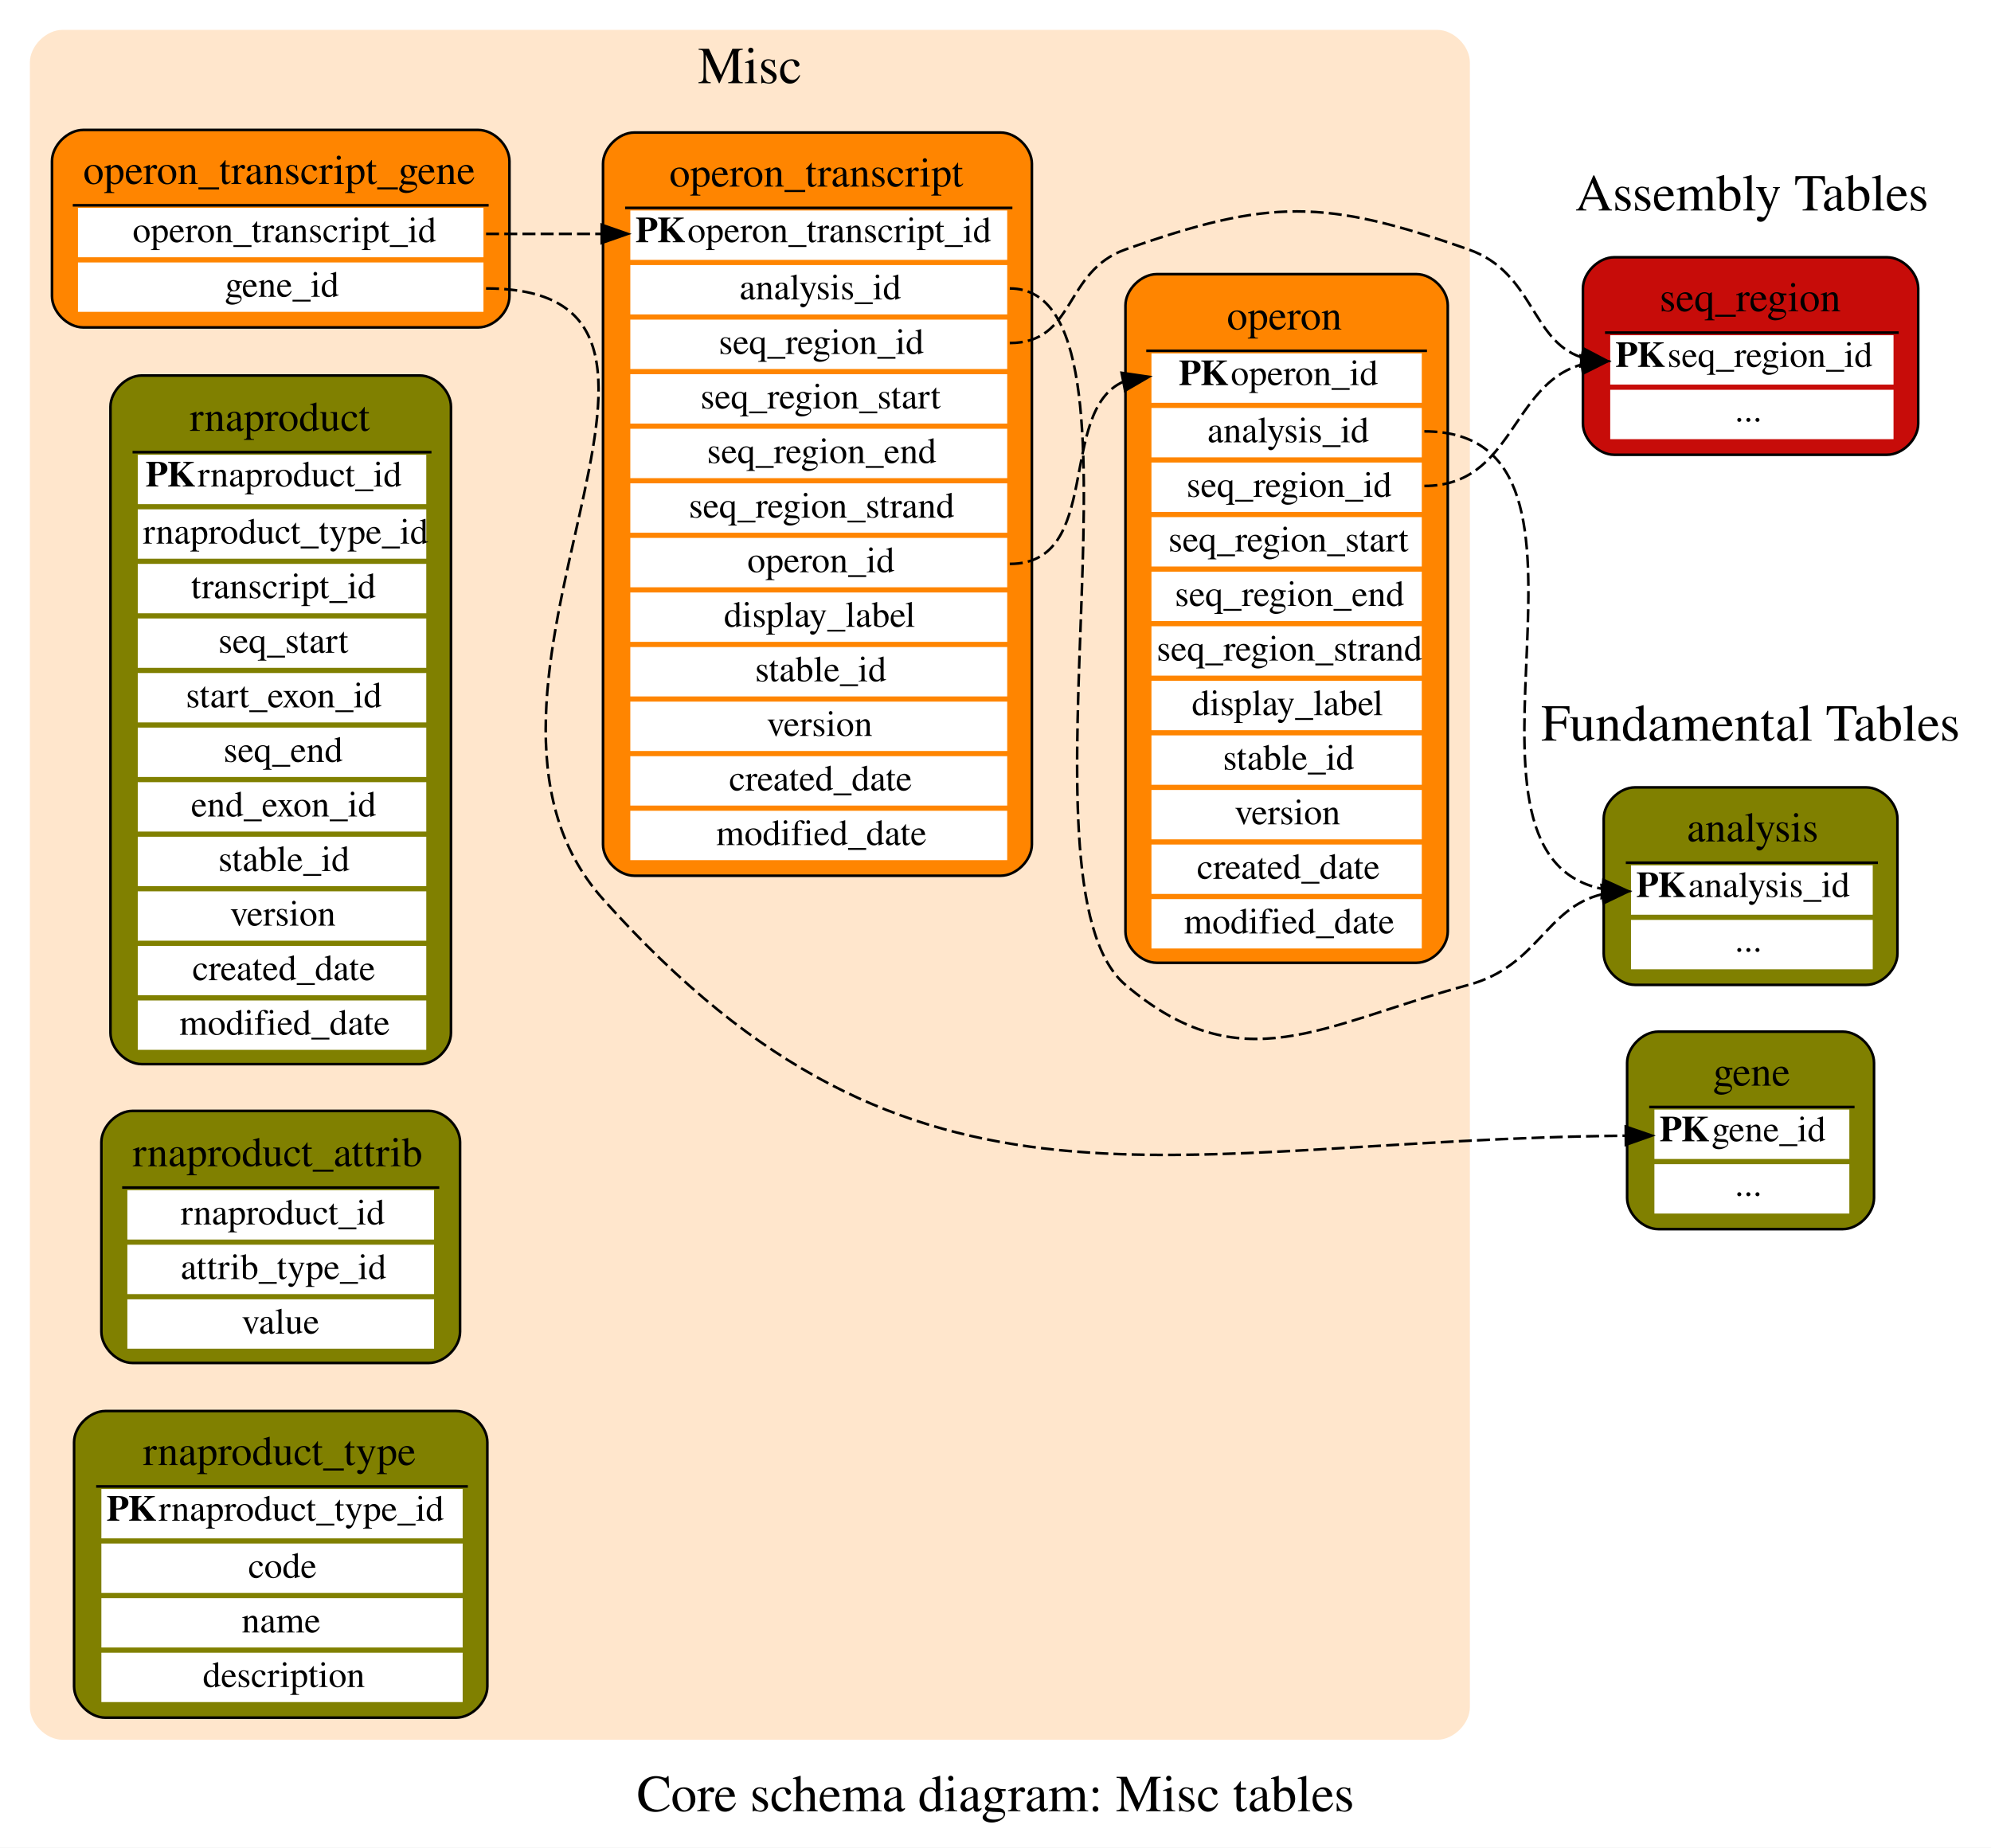
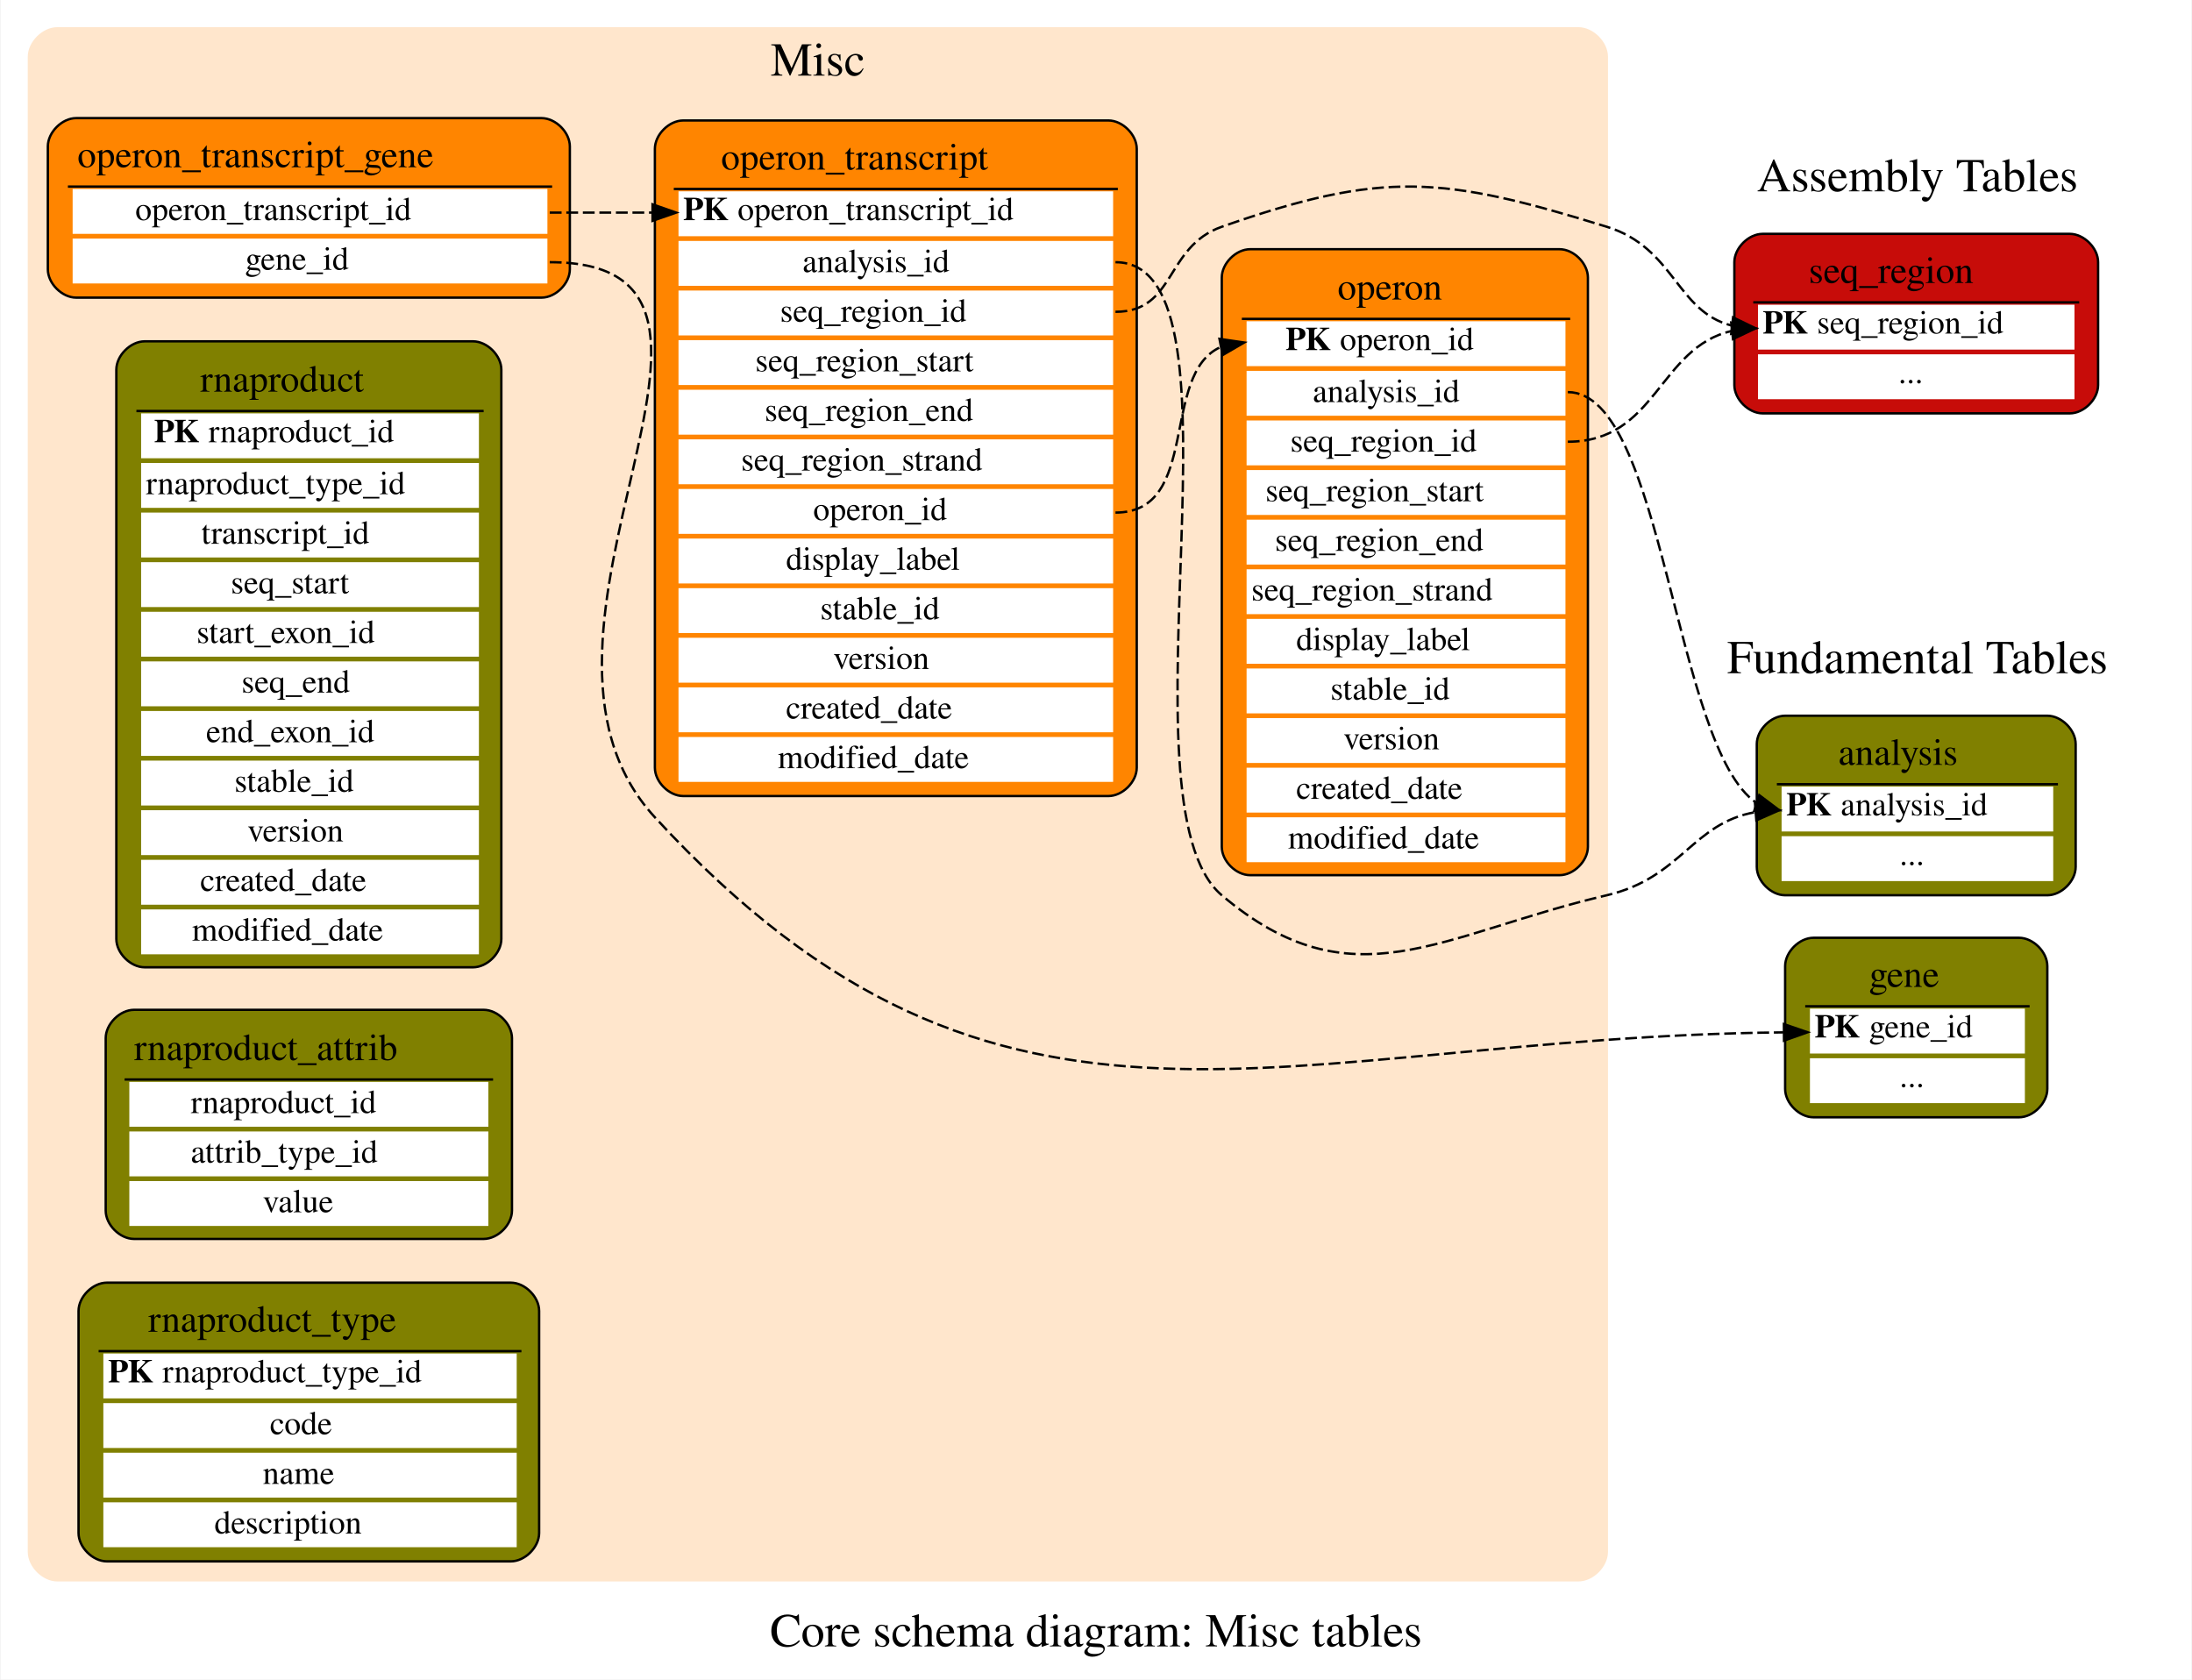
- <svg xmlns="http://www.w3.org/2000/svg" width="766pt" height="711pt" viewBox="0.00 0.00 766.00 711.00">
+ <svg xmlns="http://www.w3.org/2000/svg" width="928pt" height="711pt" viewBox="0.00 0.00 927.50 711.00">
  <g id="graph0" class="graph" transform="scale(1 1) rotate(0) translate(4 707)">
-     <polygon fill="white" stroke="transparent" points="-4,4 -4,-707 762,-707 762,4 -4,4" />
-     <text text-anchor="middle" x="379" y="-10" font-family="Times,serif" font-size="20.00">Core schema diagram: Misc tables</text>
+     <polygon fill="white" stroke="transparent" points="-4,4 -4,-707 923.5,-707 923.5,4 -4,4" />
+     <text text-anchor="middle" x="459.75" y="-10" font-family="Times,serif" font-size="20.00">Core schema diagram: Misc tables</text>
    <g id="clust1" class="cluster">
-       <polygon fill="white" stroke="white" points="594,-524 594,-646 746,-646 746,-524 594,-524" />
-       <text text-anchor="middle" x="670" y="-626" font-family="Times,serif" font-size="20.00">Assembly Tables</text>
+       <polygon fill="white" stroke="white" points="715,-524 715,-646 900,-646 900,-524 715,-524" />
+       <text text-anchor="middle" x="807.5" y="-626" font-family="Times,serif" font-size="20.00">Assembly Tables</text>
    </g>
    <g id="clust3" class="cluster">
-       <path fill="#ffe6cc" stroke="#ffe6cc" d="M20,-38C20,-38 549,-38 549,-38 555,-38 561,-44 561,-50 561,-50 561,-683 561,-683 561,-689 555,-695 549,-695 549,-695 20,-695 20,-695 14,-695 8,-689 8,-683 8,-683 8,-50 8,-50 8,-44 14,-38 20,-38" />
-       <text text-anchor="middle" x="284.5" y="-675" font-family="Times,serif" font-size="20.00">Misc</text>
+       <path fill="#ffe6cc" stroke="#ffe6cc" d="M20,-38C20,-38 664,-38 664,-38 670,-38 676,-44 676,-50 676,-50 676,-683 676,-683 676,-689 670,-695 664,-695 664,-695 20,-695 20,-695 14,-695 8,-689 8,-683 8,-683 8,-50 8,-50 8,-44 14,-38 20,-38" />
+       <text text-anchor="middle" x="342" y="-675" font-family="Times,serif" font-size="20.00">Misc</text>
    </g>
    <g id="clust2" class="cluster">
-       <polygon fill="white" stroke="white" points="581,-226 581,-442 758,-442 758,-226 581,-226" />
-       <text text-anchor="middle" x="669.5" y="-422" font-family="Times,serif" font-size="20.00">Fundamental Tables</text>
+       <polygon fill="white" stroke="white" points="695.5,-226 695.5,-442 919.5,-442 919.5,-226 695.5,-226" />
+       <text text-anchor="middle" x="807.5" y="-422" font-family="Times,serif" font-size="20.00">Fundamental Tables</text>
    </g>
    <g id="node1" class="node">
-       <path fill="#ff8500" stroke="black" d="M541,-601.5C541,-601.5 441,-601.5 441,-601.5 435,-601.5 429,-595.5 429,-589.5 429,-589.5 429,-348.5 429,-348.5 429,-342.5 435,-336.5 441,-336.5 441,-336.5 541,-336.5 541,-336.5 547,-336.5 553,-342.5 553,-348.5 553,-348.5 553,-589.5 553,-589.5 553,-595.5 547,-601.5 541,-601.5" />
-       <text text-anchor="start" x="468" y="-580.2" font-family="Times,serif" font-size="16.00">operon</text>
-       <polygon fill="white" stroke="transparent" points="439,-552 439,-571 543,-571 543,-552 439,-552" />
-       <text text-anchor="start" x="449.5" y="-558.8" font-family="Times,serif" font-weight="bold" font-size="14.00">PK</text>
-       <text text-anchor="start" x="469.5" y="-558.8" font-family="Times,serif" font-size="14.00">  operon_id</text>
-       <polygon fill="white" stroke="transparent" points="439,-531 439,-550 543,-550 543,-531 439,-531" />
-       <text text-anchor="start" x="460.5" y="-536.8" font-family="Times,serif" font-size="14.00">analysis_id</text>
-       <polygon fill="white" stroke="transparent" points="439,-510 439,-529 543,-529 543,-510 439,-510" />
-       <text text-anchor="start" x="452.5" y="-515.8" font-family="Times,serif" font-size="14.00">seq_region_id</text>
-       <polygon fill="white" stroke="transparent" points="439,-489 439,-508 543,-508 543,-489 439,-489" />
-       <text text-anchor="start" x="445.5" y="-494.8" font-family="Times,serif" font-size="14.00">seq_region_start</text>
-       <polygon fill="white" stroke="transparent" points="439,-468 439,-487 543,-487 543,-468 439,-468" />
-       <text text-anchor="start" x="448" y="-473.8" font-family="Times,serif" font-size="14.00">seq_region_end</text>
-       <polygon fill="white" stroke="transparent" points="439,-447 439,-466 543,-466 543,-447 439,-447" />
-       <text text-anchor="start" x="441" y="-452.8" font-family="Times,serif" font-size="14.00">seq_region_strand</text>
-       <polygon fill="white" stroke="transparent" points="439,-426 439,-445 543,-445 543,-426 439,-426" />
-       <text text-anchor="start" x="454.5" y="-431.8" font-family="Times,serif" font-size="14.00">display_label</text>
-       <polygon fill="white" stroke="transparent" points="439,-405 439,-424 543,-424 543,-405 439,-405" />
-       <text text-anchor="start" x="466.5" y="-410.8" font-family="Times,serif" font-size="14.00">stable_id</text>
-       <polygon fill="white" stroke="transparent" points="439,-384 439,-403 543,-403 543,-384 439,-384" />
-       <text text-anchor="start" x="471" y="-389.8" font-family="Times,serif" font-size="14.00">version</text>
-       <polygon fill="white" stroke="transparent" points="439,-363 439,-382 543,-382 543,-363 439,-363" />
-       <text text-anchor="start" x="456.5" y="-368.8" font-family="Times,serif" font-size="14.00">created_date</text>
-       <polygon fill="white" stroke="transparent" points="439,-342 439,-361 543,-361 543,-342 439,-342" />
-       <text text-anchor="start" x="451.5" y="-347.8" font-family="Times,serif" font-size="14.00">modified_date</text>
-       <polygon fill="black" stroke="black" points="437,-572 437,-572 545,-572 545,-572 437,-572" />
+       <path fill="#ff8500" stroke="black" d="M656,-601.5C656,-601.5 525,-601.5 525,-601.5 519,-601.5 513,-595.5 513,-589.5 513,-589.5 513,-348.5 513,-348.5 513,-342.5 519,-336.5 525,-336.5 525,-336.5 656,-336.5 656,-336.5 662,-336.5 668,-342.5 668,-348.5 668,-348.5 668,-589.5 668,-589.5 668,-595.5 662,-601.5 656,-601.5" />
+       <text text-anchor="start" x="562" y="-580.2" font-family="Times,serif" font-size="16.00">operon</text>
+       <polygon fill="white" stroke="transparent" points="523.5,-552 523.5,-571 658.5,-571 658.5,-552 523.5,-552" />
+       <text text-anchor="start" x="540" y="-558.8" font-family="Times,serif" font-weight="bold" font-size="14.00">PK</text>
+       <text text-anchor="start" x="563" y="-558.8" font-family="Times,serif" font-size="14.00">  operon_id</text>
+       <polygon fill="white" stroke="transparent" points="523.5,-531 523.5,-550 658.5,-550 658.5,-531 523.5,-531" />
+       <text text-anchor="start" x="551.5" y="-536.8" font-family="Times,serif" font-size="14.00">analysis_id</text>
+       <polygon fill="white" stroke="transparent" points="523.5,-510 523.5,-529 658.5,-529 658.5,-510 523.5,-510" />
+       <text text-anchor="start" x="542" y="-515.8" font-family="Times,serif" font-size="14.00">seq_region_id</text>
+       <polygon fill="white" stroke="transparent" points="523.5,-489 523.5,-508 658.5,-508 658.5,-489 523.5,-489" />
+       <text text-anchor="start" x="531.5" y="-494.8" font-family="Times,serif" font-size="14.00">seq_region_start</text>
+       <polygon fill="white" stroke="transparent" points="523.5,-468 523.5,-487 658.5,-487 658.5,-468 523.5,-468" />
+       <text text-anchor="start" x="535.5" y="-473.8" font-family="Times,serif" font-size="14.00">seq_region_end</text>
+       <polygon fill="white" stroke="transparent" points="523.5,-447 523.5,-466 658.5,-466 658.5,-447 523.5,-447" />
+       <text text-anchor="start" x="525.5" y="-452.8" font-family="Times,serif" font-size="14.00">seq_region_strand</text>
+       <polygon fill="white" stroke="transparent" points="523.5,-426 523.5,-445 658.5,-445 658.5,-426 523.5,-426" />
+       <text text-anchor="start" x="544.5" y="-431.8" font-family="Times,serif" font-size="14.00">display_label</text>
+       <polygon fill="white" stroke="transparent" points="523.5,-405 523.5,-424 658.5,-424 658.5,-405 523.5,-405" />
+       <text text-anchor="start" x="559" y="-410.8" font-family="Times,serif" font-size="14.00">stable_id</text>
+       <polygon fill="white" stroke="transparent" points="523.5,-384 523.5,-403 658.5,-403 658.5,-384 523.5,-384" />
+       <text text-anchor="start" x="564.5" y="-389.8" font-family="Times,serif" font-size="14.00">version</text>
+       <polygon fill="white" stroke="transparent" points="523.5,-363 523.5,-382 658.5,-382 658.5,-363 523.5,-363" />
+       <text text-anchor="start" x="544.5" y="-368.8" font-family="Times,serif" font-size="14.00">created_date</text>
+       <polygon fill="white" stroke="transparent" points="523.5,-342 523.5,-361 658.5,-361 658.5,-342 523.5,-342" />
+       <text text-anchor="start" x="541" y="-347.8" font-family="Times,serif" font-size="14.00">modified_date</text>
+       <polygon fill="black" stroke="black" points="521.5,-572 521.5,-572 660.5,-572 660.5,-572 521.5,-572" />
    </g>
    <g id="node7" class="node">
-       <path fill="#808000" stroke="black" d="M714,-404C714,-404 625,-404 625,-404 619,-404 613,-398 613,-392 613,-392 613,-340 613,-340 613,-334 619,-328 625,-328 625,-328 714,-328 714,-328 720,-328 726,-334 726,-340 726,-340 726,-392 726,-392 726,-398 720,-404 714,-404" />
-       <text text-anchor="start" x="645" y="-383.2" font-family="Times,serif" font-size="16.00">analysis</text>
-       <polygon fill="white" stroke="transparent" points="623.5,-355 623.5,-374 716.5,-374 716.5,-355 623.5,-355" />
-       <text text-anchor="start" x="625.5" y="-361.8" font-family="Times,serif" font-weight="bold" font-size="14.00">PK</text>
-       <text text-anchor="start" x="645.5" y="-361.8" font-family="Times,serif" font-size="14.00">  analysis_id</text>
-       <polygon fill="white" stroke="transparent" points="623.5,-334 623.5,-353 716.5,-353 716.5,-334 623.5,-334" />
-       <text text-anchor="start" x="664" y="-340.8" font-family="Times,serif" font-style="italic" font-size="14.00">...</text>
-       <polygon fill="black" stroke="black" points="621.5,-375 621.5,-375 718.5,-375 718.5,-375 621.5,-375" />
+       <path fill="#808000" stroke="black" d="M862.5,-404C862.5,-404 751.5,-404 751.5,-404 745.5,-404 739.5,-398 739.5,-392 739.5,-392 739.5,-340 739.5,-340 739.5,-334 745.5,-328 751.5,-328 751.5,-328 862.5,-328 862.5,-328 868.5,-328 874.5,-334 874.5,-340 874.5,-340 874.5,-392 874.5,-392 874.5,-398 868.5,-404 862.5,-404" />
+       <text text-anchor="start" x="774" y="-383.2" font-family="Times,serif" font-size="16.00">analysis</text>
+       <polygon fill="white" stroke="transparent" points="750,-355 750,-374 865,-374 865,-355 750,-355" />
+       <text text-anchor="start" x="752" y="-361.8" font-family="Times,serif" font-weight="bold" font-size="14.00">PK</text>
+       <text text-anchor="start" x="775" y="-361.8" font-family="Times,serif" font-size="14.00">  analysis_id</text>
+       <polygon fill="white" stroke="transparent" points="750,-334 750,-353 865,-353 865,-334 750,-334" />
+       <text text-anchor="start" x="800.5" y="-340.8" font-family="Times,serif" font-style="italic" font-size="14.00">...</text>
+       <polygon fill="black" stroke="black" points="748,-375 748,-375 867,-375 867,-375 748,-375" />
    </g>
    <g id="edge1" class="edge">
-       <path fill="none" stroke="black" stroke-dasharray="5,2" d="M544,-541C626.36,-541 544.16,-378.88 612.37,-364.95" />
-       <polygon fill="black" stroke="black" points="612.87,-368.42 622.5,-364 612.22,-361.45 612.87,-368.42" />
+       <path fill="none" stroke="black" stroke-dasharray="5,2" d="M659.5,-541C700.13,-541 704.45,-390.58 739.41,-367.07" />
+       <polygon fill="black" stroke="black" points="740.54,-370.38 749,-364 738.41,-363.72 740.54,-370.38" />
    </g>
    <g id="node9" class="node">
-       <path fill="#c70c09" stroke="black" d="M722,-608C722,-608 617,-608 617,-608 611,-608 605,-602 605,-596 605,-596 605,-544 605,-544 605,-538 611,-532 617,-532 617,-532 722,-532 722,-532 728,-532 734,-538 734,-544 734,-544 734,-596 734,-596 734,-602 728,-608 722,-608" />
-       <text text-anchor="start" x="634.5" y="-587.2" font-family="Times,serif" font-size="16.00">seq_region</text>
-       <polygon fill="white" stroke="transparent" points="615.5,-559 615.5,-578 724.5,-578 724.5,-559 615.5,-559" />
-       <text text-anchor="start" x="617.5" y="-565.8" font-family="Times,serif" font-weight="bold" font-size="14.00">PK</text>
-       <text text-anchor="start" x="637.5" y="-565.8" font-family="Times,serif" font-size="14.00">  seq_region_id</text>
-       <polygon fill="white" stroke="transparent" points="615.5,-538 615.5,-557 724.5,-557 724.5,-538 615.5,-538" />
-       <text text-anchor="start" x="664" y="-544.8" font-family="Times,serif" font-style="italic" font-size="14.00">...</text>
-       <polygon fill="black" stroke="black" points="613.5,-579 613.5,-579 726.5,-579 726.5,-579 613.5,-579" />
+       <path fill="#c70c09" stroke="black" d="M872,-608C872,-608 742,-608 742,-608 736,-608 730,-602 730,-596 730,-596 730,-544 730,-544 730,-538 736,-532 742,-532 742,-532 872,-532 872,-532 878,-532 884,-538 884,-544 884,-544 884,-596 884,-596 884,-602 878,-608 872,-608" />
+       <text text-anchor="start" x="761.5" y="-587.2" font-family="Times,serif" font-size="16.00">seq_region</text>
+       <polygon fill="white" stroke="transparent" points="740,-559 740,-578 874,-578 874,-559 740,-559" />
+       <text text-anchor="start" x="742" y="-565.8" font-family="Times,serif" font-weight="bold" font-size="14.00">PK</text>
+       <text text-anchor="start" x="765" y="-565.8" font-family="Times,serif" font-size="14.00">  seq_region_id</text>
+       <polygon fill="white" stroke="transparent" points="740,-538 740,-557 874,-557 874,-538 740,-538" />
+       <text text-anchor="start" x="800" y="-544.8" font-family="Times,serif" font-style="italic" font-size="14.00">...</text>
+       <polygon fill="black" stroke="black" points="738,-579 738,-579 876,-579 876,-579 738,-579" />
    </g>
    <g id="edge2" class="edge">
-       <path fill="none" stroke="black" stroke-dasharray="5,2" d="M544,-520C578.2,-520 577.22,-559.08 604.55,-566.72" />
-       <polygon fill="black" stroke="black" points="604.13,-570.19 614.5,-568 605.03,-563.25 604.13,-570.19" />
+       <path fill="none" stroke="black" stroke-dasharray="5,2" d="M659.5,-520C697.07,-520 697.92,-559.76 728.88,-566.91" />
+       <polygon fill="black" stroke="black" points="728.68,-570.41 739,-568 729.43,-563.45 728.68,-570.41" />
    </g>
    <g id="node2" class="node">
-       <path fill="#ff8500" stroke="black" d="M381,-656C381,-656 240,-656 240,-656 234,-656 228,-650 228,-644 228,-644 228,-382 228,-382 228,-376 234,-370 240,-370 240,-370 381,-370 381,-370 387,-370 393,-376 393,-382 393,-382 393,-644 393,-644 393,-650 387,-656 381,-656" />
-       <text text-anchor="start" x="253.5" y="-635.2" font-family="Times,serif" font-size="16.00">operon_transcript</text>
-       <polygon fill="white" stroke="transparent" points="238.5,-607 238.5,-626 383.5,-626 383.5,-607 238.5,-607" />
-       <text text-anchor="start" x="240.5" y="-613.8" font-family="Times,serif" font-weight="bold" font-size="14.00">PK</text>
-       <text text-anchor="start" x="260.5" y="-613.8" font-family="Times,serif" font-size="14.00">  operon_transcript_id</text>
-       <polygon fill="white" stroke="transparent" points="238.5,-586 238.5,-605 383.5,-605 383.5,-586 238.5,-586" />
-       <text text-anchor="start" x="280.5" y="-591.8" font-family="Times,serif" font-size="14.00">analysis_id</text>
-       <polygon fill="white" stroke="transparent" points="238.5,-565 238.5,-584 383.5,-584 383.5,-565 238.5,-565" />
-       <text text-anchor="start" x="272.5" y="-570.8" font-family="Times,serif" font-size="14.00">seq_region_id</text>
-       <polygon fill="white" stroke="transparent" points="238.5,-544 238.5,-563 383.5,-563 383.5,-544 238.5,-544" />
-       <text text-anchor="start" x="265.5" y="-549.8" font-family="Times,serif" font-size="14.00">seq_region_start</text>
-       <polygon fill="white" stroke="transparent" points="238.5,-523 238.5,-542 383.5,-542 383.5,-523 238.5,-523" />
-       <text text-anchor="start" x="268" y="-528.8" font-family="Times,serif" font-size="14.00">seq_region_end</text>
-       <polygon fill="white" stroke="transparent" points="238.5,-502 238.5,-521 383.5,-521 383.5,-502 238.5,-502" />
-       <text text-anchor="start" x="261" y="-507.8" font-family="Times,serif" font-size="14.00">seq_region_strand</text>
-       <polygon fill="white" stroke="transparent" points="238.5,-481 238.5,-500 383.5,-500 383.5,-481 238.5,-481" />
-       <text text-anchor="start" x="283.5" y="-486.8" font-family="Times,serif" font-size="14.00">operon_id</text>
-       <polygon fill="white" stroke="transparent" points="238.5,-460 238.5,-479 383.5,-479 383.5,-460 238.5,-460" />
-       <text text-anchor="start" x="274.5" y="-465.8" font-family="Times,serif" font-size="14.00">display_label</text>
-       <polygon fill="white" stroke="transparent" points="238.5,-439 238.5,-458 383.5,-458 383.5,-439 238.5,-439" />
-       <text text-anchor="start" x="286.5" y="-444.8" font-family="Times,serif" font-size="14.00">stable_id</text>
-       <polygon fill="white" stroke="transparent" points="238.5,-418 238.5,-437 383.5,-437 383.5,-418 238.5,-418" />
-       <text text-anchor="start" x="291" y="-423.8" font-family="Times,serif" font-size="14.00">version</text>
-       <polygon fill="white" stroke="transparent" points="238.5,-397 238.5,-416 383.5,-416 383.5,-397 238.5,-397" />
-       <text text-anchor="start" x="276.5" y="-402.8" font-family="Times,serif" font-size="14.00">created_date</text>
-       <polygon fill="white" stroke="transparent" points="238.5,-376 238.5,-395 383.5,-395 383.5,-376 238.5,-376" />
-       <text text-anchor="start" x="271.5" y="-381.8" font-family="Times,serif" font-size="14.00">modified_date</text>
-       <polygon fill="black" stroke="black" points="236.5,-627 236.5,-627 385.5,-627 385.5,-627 236.5,-627" />
+       <path fill="#ff8500" stroke="black" d="M465,-656C465,-656 285,-656 285,-656 279,-656 273,-650 273,-644 273,-644 273,-382 273,-382 273,-376 279,-370 285,-370 285,-370 465,-370 465,-370 471,-370 477,-376 477,-382 477,-382 477,-644 477,-644 477,-650 471,-656 465,-656" />
+       <text text-anchor="start" x="301" y="-635.2" font-family="Times,serif" font-size="16.00">operon_transcript</text>
+       <polygon fill="white" stroke="transparent" points="283,-607 283,-626 467,-626 467,-607 283,-607" />
+       <text text-anchor="start" x="285" y="-613.8" font-family="Times,serif" font-weight="bold" font-size="14.00">PK</text>
+       <text text-anchor="start" x="308" y="-613.8" font-family="Times,serif" font-size="14.00">  operon_transcript_id</text>
+       <polygon fill="white" stroke="transparent" points="283,-586 283,-605 467,-605 467,-586 283,-586" />
+       <text text-anchor="start" x="335.5" y="-591.8" font-family="Times,serif" font-size="14.00">analysis_id</text>
+       <polygon fill="white" stroke="transparent" points="283,-565 283,-584 467,-584 467,-565 283,-565" />
+       <text text-anchor="start" x="326" y="-570.8" font-family="Times,serif" font-size="14.00">seq_region_id</text>
+       <polygon fill="white" stroke="transparent" points="283,-544 283,-563 467,-563 467,-544 283,-544" />
+       <text text-anchor="start" x="315.5" y="-549.8" font-family="Times,serif" font-size="14.00">seq_region_start</text>
+       <polygon fill="white" stroke="transparent" points="283,-523 283,-542 467,-542 467,-523 283,-523" />
+       <text text-anchor="start" x="319.5" y="-528.8" font-family="Times,serif" font-size="14.00">seq_region_end</text>
+       <polygon fill="white" stroke="transparent" points="283,-502 283,-521 467,-521 467,-502 283,-502" />
+       <text text-anchor="start" x="309.5" y="-507.8" font-family="Times,serif" font-size="14.00">seq_region_strand</text>
+       <polygon fill="white" stroke="transparent" points="283,-481 283,-500 467,-500 467,-481 283,-481" />
+       <text text-anchor="start" x="340" y="-486.8" font-family="Times,serif" font-size="14.00">operon_id</text>
+       <polygon fill="white" stroke="transparent" points="283,-460 283,-479 467,-479 467,-460 283,-460" />
+       <text text-anchor="start" x="328.5" y="-465.8" font-family="Times,serif" font-size="14.00">display_label</text>
+       <polygon fill="white" stroke="transparent" points="283,-439 283,-458 467,-458 467,-439 283,-439" />
+       <text text-anchor="start" x="343" y="-444.8" font-family="Times,serif" font-size="14.00">stable_id</text>
+       <polygon fill="white" stroke="transparent" points="283,-418 283,-437 467,-437 467,-418 283,-418" />
+       <text text-anchor="start" x="348.5" y="-423.8" font-family="Times,serif" font-size="14.00">version</text>
+       <polygon fill="white" stroke="transparent" points="283,-397 283,-416 467,-416 467,-397 283,-397" />
+       <text text-anchor="start" x="328.5" y="-402.8" font-family="Times,serif" font-size="14.00">created_date</text>
+       <polygon fill="white" stroke="transparent" points="283,-376 283,-395 467,-395 467,-376 283,-376" />
+       <text text-anchor="start" x="325" y="-381.8" font-family="Times,serif" font-size="14.00">modified_date</text>
+       <polygon fill="black" stroke="black" points="281,-627 281,-627 469,-627 469,-627 281,-627" />
    </g>
    <g id="edge4" class="edge">
-       <path fill="none" stroke="black" stroke-dasharray="5,2" d="M384.5,-490C420.47,-490 402.63,-548.62 428.09,-560.07" />
-       <polygon fill="black" stroke="black" points="427.52,-563.53 438,-562 428.85,-556.66 427.52,-563.53" />
+       <path fill="none" stroke="black" stroke-dasharray="5,2" d="M468,-490C504.21,-490 486.77,-548.62 512.5,-560.07" />
+       <polygon fill="black" stroke="black" points="512.02,-563.54 522.5,-562 513.34,-556.67 512.02,-563.54" />
    </g>
    <g id="edge3" class="edge">
-       <path fill="none" stroke="black" stroke-dasharray="5,2" d="M384.5,-596C444.87,-596 382.95,-367.04 429,-328 473.75,-290.07 504.38,-312.65 561,-328 587.87,-335.29 590.55,-357.57 612.31,-362.86" />
-       <polygon fill="black" stroke="black" points="612.17,-366.37 622.5,-364 612.95,-359.41 612.17,-366.37" />
+       <path fill="none" stroke="black" stroke-dasharray="5,2" d="M468,-596C528.39,-596 466.9,-367.01 513,-328 568.3,-281.21 605.45,-311.55 676,-328 707.65,-335.38 712.15,-358.56 738.98,-363.19" />
+       <polygon fill="black" stroke="black" points="738.75,-366.68 749,-364 739.31,-359.71 738.75,-366.68" />
    </g>
    <g id="edge5" class="edge">
-       <path fill="none" stroke="black" stroke-dasharray="5,2" d="M384.5,-575C409.94,-575 405.02,-602.51 429,-611 484.31,-630.57 505.66,-630.48 561,-611 586.07,-602.18 584.91,-576.1 604.36,-569.52" />
-       <polygon fill="black" stroke="black" points="605.13,-572.94 614.5,-568 604.09,-566.02 605.13,-572.94" />
+       <path fill="none" stroke="black" stroke-dasharray="5,2" d="M468,-575C493.61,-575 488.83,-602.52 513,-611 581.36,-634.98 606.78,-632.37 676,-611 704.72,-602.13 705.39,-575.18 728.81,-569.19" />
+       <polygon fill="black" stroke="black" points="729.47,-572.63 739,-568 728.66,-565.68 729.47,-572.63" />
    </g>
    <g id="node3" class="node">
-       <path fill="#ff8500" stroke="black" d="M180,-657C180,-657 28,-657 28,-657 22,-657 16,-651 16,-645 16,-645 16,-593 16,-593 16,-587 22,-581 28,-581 28,-581 180,-581 180,-581 186,-581 192,-587 192,-593 192,-593 192,-645 192,-645 192,-651 186,-657 180,-657" />
-       <text text-anchor="start" x="28" y="-636.2" font-family="Times,serif" font-size="16.00">operon_transcript_gene</text>
-       <polygon fill="white" stroke="transparent" points="26,-608 26,-627 182,-627 182,-608 26,-608" />
-       <text text-anchor="start" x="47" y="-613.8" font-family="Times,serif" font-size="14.00">operon_transcript_id</text>
-       <polygon fill="white" stroke="transparent" points="26,-587 26,-606 182,-606 182,-587 26,-587" />
-       <text text-anchor="start" x="82.5" y="-592.8" font-family="Times,serif" font-size="14.00">gene_id</text>
-       <polygon fill="black" stroke="black" points="24,-628 24,-628 184,-628 184,-628 24,-628" />
+       <path fill="#ff8500" stroke="black" d="M225,-657C225,-657 28,-657 28,-657 22,-657 16,-651 16,-645 16,-645 16,-593 16,-593 16,-587 22,-581 28,-581 28,-581 225,-581 225,-581 231,-581 237,-587 237,-593 237,-593 237,-645 237,-645 237,-651 231,-657 225,-657" />
+       <text text-anchor="start" x="28.5" y="-636.2" font-family="Times,serif" font-size="16.00">operon_transcript_gene</text>
+       <polygon fill="white" stroke="transparent" points="26.5,-608 26.5,-627 227.5,-627 227.5,-608 26.5,-608" />
+       <text text-anchor="start" x="53" y="-613.8" font-family="Times,serif" font-size="14.00">operon_transcript_id</text>
+       <polygon fill="white" stroke="transparent" points="26.5,-587 26.5,-606 227.5,-606 227.5,-587 26.5,-587" />
+       <text text-anchor="start" x="99.5" y="-592.8" font-family="Times,serif" font-size="14.00">gene_id</text>
+       <polygon fill="black" stroke="black" points="24.5,-628 24.5,-628 229.5,-628 229.5,-628 24.5,-628" />
    </g>
    <g id="edge7" class="edge">
-       <path fill="none" stroke="black" stroke-dasharray="5,2" d="M183,-617C203.44,-617 210.94,-617 227.34,-617" />
-       <polygon fill="black" stroke="black" points="227.5,-620.5 237.5,-617 227.5,-613.5 227.5,-620.5" />
+       <path fill="none" stroke="black" stroke-dasharray="5,2" d="M228.5,-617C248.38,-617 255.79,-617 271.58,-617" />
+       <polygon fill="black" stroke="black" points="272,-620.5 282,-617 272,-613.5 272,-620.5" />
    </g>
    <g id="node8" class="node">
-       <path fill="#808000" stroke="black" d="M705,-310C705,-310 634,-310 634,-310 628,-310 622,-304 622,-298 622,-298 622,-246 622,-246 622,-240 628,-234 634,-234 634,-234 705,-234 705,-234 711,-234 717,-240 717,-246 717,-246 717,-298 717,-298 717,-304 711,-310 705,-310" />
-       <text text-anchor="start" x="655" y="-289.2" font-family="Times,serif" font-size="16.00">gene</text>
-       <polygon fill="white" stroke="transparent" points="632.5,-261 632.5,-280 707.5,-280 707.5,-261 632.5,-261" />
-       <text text-anchor="start" x="634.5" y="-267.8" font-family="Times,serif" font-weight="bold" font-size="14.00">PK</text>
-       <text text-anchor="start" x="654.5" y="-267.8" font-family="Times,serif" font-size="14.00">  gene_id</text>
-       <polygon fill="white" stroke="transparent" points="632.5,-240 632.5,-259 707.5,-259 707.5,-240 632.5,-240" />
-       <text text-anchor="start" x="664" y="-246.8" font-family="Times,serif" font-style="italic" font-size="14.00">...</text>
-       <polygon fill="black" stroke="black" points="630.5,-281 630.5,-281 709.5,-281 709.5,-281 630.5,-281" />
+       <path fill="#808000" stroke="black" d="M850.5,-310C850.5,-310 763.5,-310 763.5,-310 757.5,-310 751.5,-304 751.5,-298 751.5,-298 751.5,-246 751.5,-246 751.5,-240 757.5,-234 763.5,-234 763.5,-234 850.5,-234 850.5,-234 856.5,-234 862.5,-240 862.5,-246 862.5,-246 862.5,-298 862.5,-298 862.5,-304 856.5,-310 850.5,-310" />
+       <text text-anchor="start" x="787" y="-289.2" font-family="Times,serif" font-size="16.00">gene</text>
+       <polygon fill="white" stroke="transparent" points="762,-261 762,-280 853,-280 853,-261 762,-261" />
+       <text text-anchor="start" x="764" y="-267.8" font-family="Times,serif" font-weight="bold" font-size="14.00">PK</text>
+       <text text-anchor="start" x="787" y="-267.8" font-family="Times,serif" font-size="14.00">  gene_id</text>
+       <polygon fill="white" stroke="transparent" points="762,-240 762,-259 853,-259 853,-240 762,-240" />
+       <text text-anchor="start" x="800.5" y="-246.8" font-family="Times,serif" font-style="italic" font-size="14.00">...</text>
+       <polygon fill="black" stroke="black" points="760,-281 760,-281 855,-281 855,-281 760,-281" />
    </g>
    <g id="edge6" class="edge">
-       <path fill="none" stroke="black" stroke-dasharray="5,2" d="M183,-596C289.34,-596 157.13,-440.28 228,-361 348.24,-226.48 444.05,-268.35 621.36,-269.95" />
-       <polygon fill="black" stroke="black" points="621.48,-273.45 631.5,-270 621.52,-266.45 621.48,-273.45" />
+       <path fill="none" stroke="black" stroke-dasharray="5,2" d="M228.5,-596C334.8,-596 201.05,-439.25 273,-361 420,-201.13 536.68,-267.83 750.73,-269.95" />
+       <polygon fill="black" stroke="black" points="750.98,-273.45 761,-270 751.02,-266.45 750.98,-273.45" />
    </g>
    <g id="node4" class="node">
-       <path fill="#808000" stroke="black" d="M157.5,-562.5C157.5,-562.5 50.5,-562.5 50.5,-562.5 44.5,-562.5 38.5,-556.5 38.5,-550.5 38.5,-550.5 38.5,-309.5 38.5,-309.5 38.5,-303.5 44.5,-297.5 50.5,-297.5 50.5,-297.5 157.5,-297.5 157.5,-297.5 163.5,-297.5 169.5,-303.5 169.5,-309.5 169.5,-309.5 169.5,-550.5 169.5,-550.5 169.5,-556.5 163.5,-562.5 157.5,-562.5" />
-       <text text-anchor="start" x="69" y="-541.2" font-family="Times,serif" font-size="16.00">rnaproduct</text>
-       <polygon fill="white" stroke="transparent" points="49,-513 49,-532 160,-532 160,-513 49,-513" />
-       <text text-anchor="start" x="52" y="-519.8" font-family="Times,serif" font-weight="bold" font-size="14.00">PK</text>
-       <text text-anchor="start" x="72" y="-519.8" font-family="Times,serif" font-size="14.00">  rnaproduct_id</text>
-       <polygon fill="white" stroke="transparent" points="49,-492 49,-511 160,-511 160,-492 49,-492" />
-       <text text-anchor="start" x="51" y="-497.8" font-family="Times,serif" font-size="14.00">rnaproduct_type_id</text>
-       <polygon fill="white" stroke="transparent" points="49,-471 49,-490 160,-490 160,-471 49,-471" />
-       <text text-anchor="start" x="69.5" y="-476.8" font-family="Times,serif" font-size="14.00">transcript_id</text>
-       <polygon fill="white" stroke="transparent" points="49,-450 49,-469 160,-469 160,-450 49,-450" />
-       <text text-anchor="start" x="80" y="-455.8" font-family="Times,serif" font-size="14.00">seq_start</text>
-       <polygon fill="white" stroke="transparent" points="49,-429 49,-448 160,-448 160,-429 49,-429" />
-       <text text-anchor="start" x="67.5" y="-434.8" font-family="Times,serif" font-size="14.00">start_exon_id</text>
-       <polygon fill="white" stroke="transparent" points="49,-408 49,-427 160,-427 160,-408 49,-408" />
-       <text text-anchor="start" x="82" y="-413.8" font-family="Times,serif" font-size="14.00">seq_end</text>
-       <polygon fill="white" stroke="transparent" points="49,-387 49,-406 160,-406 160,-387 49,-387" />
-       <text text-anchor="start" x="69.5" y="-392.8" font-family="Times,serif" font-size="14.00">end_exon_id</text>
-       <polygon fill="white" stroke="transparent" points="49,-366 49,-385 160,-385 160,-366 49,-366" />
-       <text text-anchor="start" x="80" y="-371.8" font-family="Times,serif" font-size="14.00">stable_id</text>
-       <polygon fill="white" stroke="transparent" points="49,-345 49,-364 160,-364 160,-345 49,-345" />
-       <text text-anchor="start" x="84.5" y="-350.8" font-family="Times,serif" font-size="14.00">version</text>
-       <polygon fill="white" stroke="transparent" points="49,-324 49,-343 160,-343 160,-324 49,-324" />
-       <text text-anchor="start" x="70" y="-329.8" font-family="Times,serif" font-size="14.00">created_date</text>
-       <polygon fill="white" stroke="transparent" points="49,-303 49,-322 160,-322 160,-303 49,-303" />
-       <text text-anchor="start" x="65" y="-308.8" font-family="Times,serif" font-size="14.00">modified_date</text>
-       <polygon fill="black" stroke="black" points="47,-533 47,-533 162,-533 162,-533 47,-533" />
+       <path fill="#808000" stroke="black" d="M196,-562.5C196,-562.5 57,-562.5 57,-562.5 51,-562.5 45,-556.5 45,-550.5 45,-550.5 45,-309.5 45,-309.5 45,-303.5 51,-297.5 57,-297.5 57,-297.5 196,-297.5 196,-297.5 202,-297.5 208,-303.5 208,-309.5 208,-309.5 208,-550.5 208,-550.5 208,-556.5 202,-562.5 196,-562.5" />
+       <text text-anchor="start" x="80.5" y="-541.2" font-family="Times,serif" font-size="16.00">rnaproduct</text>
+       <polygon fill="white" stroke="transparent" points="55.5,-513 55.5,-532 198.5,-532 198.5,-513 55.5,-513" />
+       <text text-anchor="start" x="61" y="-519.8" font-family="Times,serif" font-weight="bold" font-size="14.00">PK</text>
+       <text text-anchor="start" x="84" y="-519.8" font-family="Times,serif" font-size="14.00">  rnaproduct_id</text>
+       <polygon fill="white" stroke="transparent" points="55.5,-492 55.5,-511 198.5,-511 198.5,-492 55.5,-492" />
+       <text text-anchor="start" x="57.5" y="-497.8" font-family="Times,serif" font-size="14.00">rnaproduct_type_id</text>
+       <polygon fill="white" stroke="transparent" points="55.5,-471 55.5,-490 198.5,-490 198.5,-471 55.5,-471" />
+       <text text-anchor="start" x="81" y="-476.8" font-family="Times,serif" font-size="14.00">transcript_id</text>
+       <polygon fill="white" stroke="transparent" points="55.5,-450 55.5,-469 198.5,-469 198.5,-450 55.5,-450" />
+       <text text-anchor="start" x="93.5" y="-455.8" font-family="Times,serif" font-size="14.00">seq_start</text>
+       <polygon fill="white" stroke="transparent" points="55.5,-429 55.5,-448 198.5,-448 198.5,-429 55.5,-429" />
+       <text text-anchor="start" x="79" y="-434.8" font-family="Times,serif" font-size="14.00">start_exon_id</text>
+       <polygon fill="white" stroke="transparent" points="55.5,-408 55.5,-427 198.5,-427 198.5,-408 55.5,-408" />
+       <text text-anchor="start" x="98" y="-413.8" font-family="Times,serif" font-size="14.00">seq_end</text>
+       <polygon fill="white" stroke="transparent" points="55.5,-387 55.5,-406 198.5,-406 198.5,-387 55.5,-387" />
+       <text text-anchor="start" x="83" y="-392.8" font-family="Times,serif" font-size="14.00">end_exon_id</text>
+       <polygon fill="white" stroke="transparent" points="55.5,-366 55.5,-385 198.5,-385 198.5,-366 55.5,-366" />
+       <text text-anchor="start" x="95" y="-371.8" font-family="Times,serif" font-size="14.00">stable_id</text>
+       <polygon fill="white" stroke="transparent" points="55.5,-345 55.5,-364 198.5,-364 198.5,-345 55.5,-345" />
+       <text text-anchor="start" x="100.5" y="-350.8" font-family="Times,serif" font-size="14.00">version</text>
+       <polygon fill="white" stroke="transparent" points="55.5,-324 55.5,-343 198.5,-343 198.5,-324 55.5,-324" />
+       <text text-anchor="start" x="80.5" y="-329.8" font-family="Times,serif" font-size="14.00">created_date</text>
+       <polygon fill="white" stroke="transparent" points="55.5,-303 55.5,-322 198.5,-322 198.5,-303 55.5,-303" />
+       <text text-anchor="start" x="77" y="-308.8" font-family="Times,serif" font-size="14.00">modified_date</text>
+       <polygon fill="black" stroke="black" points="53.5,-533 53.5,-533 200.5,-533 200.5,-533 53.5,-533" />
    </g>
    <g id="node5" class="node">
-       <path fill="#808000" stroke="black" d="M161,-279.5C161,-279.5 47,-279.5 47,-279.5 41,-279.5 35,-273.5 35,-267.5 35,-267.5 35,-194.5 35,-194.5 35,-188.5 41,-182.5 47,-182.5 47,-182.5 161,-182.5 161,-182.5 167,-182.5 173,-188.5 173,-194.5 173,-194.5 173,-267.5 173,-267.5 173,-273.5 167,-279.5 161,-279.5" />
-       <text text-anchor="start" x="47" y="-258.2" font-family="Times,serif" font-size="16.00">rnaproduct_attrib</text>
-       <polygon fill="white" stroke="transparent" points="45,-230 45,-249 163,-249 163,-230 45,-230" />
-       <text text-anchor="start" x="65.5" y="-235.8" font-family="Times,serif" font-size="14.00">rnaproduct_id</text>
-       <polygon fill="white" stroke="transparent" points="45,-209 45,-228 163,-228 163,-209 45,-209" />
-       <text text-anchor="start" x="65.5" y="-214.8" font-family="Times,serif" font-size="14.00">attrib_type_id</text>
-       <polygon fill="white" stroke="transparent" points="45,-188 45,-207 163,-207 163,-188 45,-188" />
-       <text text-anchor="start" x="89" y="-193.8" font-family="Times,serif" font-size="14.00">value</text>
-       <polygon fill="black" stroke="black" points="43,-250 43,-250 165,-250 165,-250 43,-250" />
+       <path fill="#808000" stroke="black" d="M200.5,-279.5C200.5,-279.5 52.5,-279.5 52.5,-279.5 46.5,-279.5 40.5,-273.5 40.5,-267.5 40.5,-267.5 40.5,-194.5 40.5,-194.5 40.5,-188.5 46.5,-182.5 52.5,-182.5 52.5,-182.5 200.5,-182.5 200.5,-182.5 206.5,-182.5 212.5,-188.5 212.5,-194.5 212.5,-194.5 212.5,-267.5 212.5,-267.5 212.5,-273.5 206.5,-279.5 200.5,-279.5" />
+       <text text-anchor="start" x="52.5" y="-258.2" font-family="Times,serif" font-size="16.00">rnaproduct_attrib</text>
+       <polygon fill="white" stroke="transparent" points="50.5,-230 50.5,-249 202.5,-249 202.5,-230 50.5,-230" />
+       <text text-anchor="start" x="76.5" y="-235.8" font-family="Times,serif" font-size="14.00">rnaproduct_id</text>
+       <polygon fill="white" stroke="transparent" points="50.5,-209 50.5,-228 202.5,-228 202.5,-209 50.5,-209" />
+       <text text-anchor="start" x="76.5" y="-214.8" font-family="Times,serif" font-size="14.00">attrib_type_id</text>
+       <polygon fill="white" stroke="transparent" points="50.5,-188 50.5,-207 202.5,-207 202.5,-188 50.5,-188" />
+       <text text-anchor="start" x="107" y="-193.8" font-family="Times,serif" font-size="14.00">value</text>
+       <polygon fill="black" stroke="black" points="48.5,-250 48.5,-250 204.5,-250 204.5,-250 48.5,-250" />
    </g>
    <g id="node6" class="node">
-       <path fill="#808000" stroke="black" d="M171.5,-164C171.5,-164 36.5,-164 36.5,-164 30.5,-164 24.5,-158 24.5,-152 24.5,-152 24.5,-58 24.5,-58 24.5,-52 30.5,-46 36.5,-46 36.5,-46 171.5,-46 171.5,-46 177.5,-46 183.5,-52 183.5,-58 183.5,-58 183.5,-152 183.5,-152 183.5,-158 177.5,-164 171.5,-164" />
-       <text text-anchor="start" x="51" y="-143.2" font-family="Times,serif" font-size="16.00">rnaproduct_type</text>
-       <polygon fill="white" stroke="transparent" points="35,-115 35,-134 174,-134 174,-115 35,-115" />
-       <text text-anchor="start" x="37" y="-121.8" font-family="Times,serif" font-weight="bold" font-size="14.00">PK</text>
-       <text text-anchor="start" x="57" y="-121.8" font-family="Times,serif" font-size="14.00">  rnaproduct_type_id</text>
-       <polygon fill="white" stroke="transparent" points="35,-94 35,-113 174,-113 174,-94 35,-94" />
-       <text text-anchor="start" x="91.5" y="-99.8" font-family="Times,serif" font-size="14.00">code</text>
-       <polygon fill="white" stroke="transparent" points="35,-73 35,-92 174,-92 174,-73 35,-73" />
-       <text text-anchor="start" x="89" y="-78.8" font-family="Times,serif" font-size="14.00">name</text>
-       <polygon fill="white" stroke="transparent" points="35,-52 35,-71 174,-71 174,-52 35,-52" />
-       <text text-anchor="start" x="74" y="-57.8" font-family="Times,serif" font-size="14.00">description</text>
-       <polygon fill="black" stroke="black" points="33,-135 33,-135 176,-135 176,-135 33,-135" />
+       <path fill="#808000" stroke="black" d="M212,-164C212,-164 41,-164 41,-164 35,-164 29,-158 29,-152 29,-152 29,-58 29,-58 29,-52 35,-46 41,-46 41,-46 212,-46 212,-46 218,-46 224,-52 224,-58 224,-58 224,-152 224,-152 224,-158 218,-164 212,-164" />
+       <text text-anchor="start" x="58.5" y="-143.2" font-family="Times,serif" font-size="16.00">rnaproduct_type</text>
+       <polygon fill="white" stroke="transparent" points="39.5,-115 39.5,-134 214.5,-134 214.5,-115 39.5,-115" />
+       <text text-anchor="start" x="41.5" y="-121.8" font-family="Times,serif" font-weight="bold" font-size="14.00">PK</text>
+       <text text-anchor="start" x="64.5" y="-121.8" font-family="Times,serif" font-size="14.00">  rnaproduct_type_id</text>
+       <polygon fill="white" stroke="transparent" points="39.5,-94 39.5,-113 214.5,-113 214.5,-94 39.5,-94" />
+       <text text-anchor="start" x="110" y="-99.8" font-family="Times,serif" font-size="14.00">code</text>
+       <polygon fill="white" stroke="transparent" points="39.5,-73 39.5,-92 214.5,-92 214.5,-73 39.5,-73" />
+       <text text-anchor="start" x="107" y="-78.8" font-family="Times,serif" font-size="14.00">name</text>
+       <polygon fill="white" stroke="transparent" points="39.5,-52 39.5,-71 214.5,-71 214.5,-52 39.5,-52" />
+       <text text-anchor="start" x="86.5" y="-57.8" font-family="Times,serif" font-size="14.00">description</text>
+       <polygon fill="black" stroke="black" points="37.5,-135 37.5,-135 216.5,-135 216.5,-135 37.5,-135" />
    </g>
  </g>
</svg>
